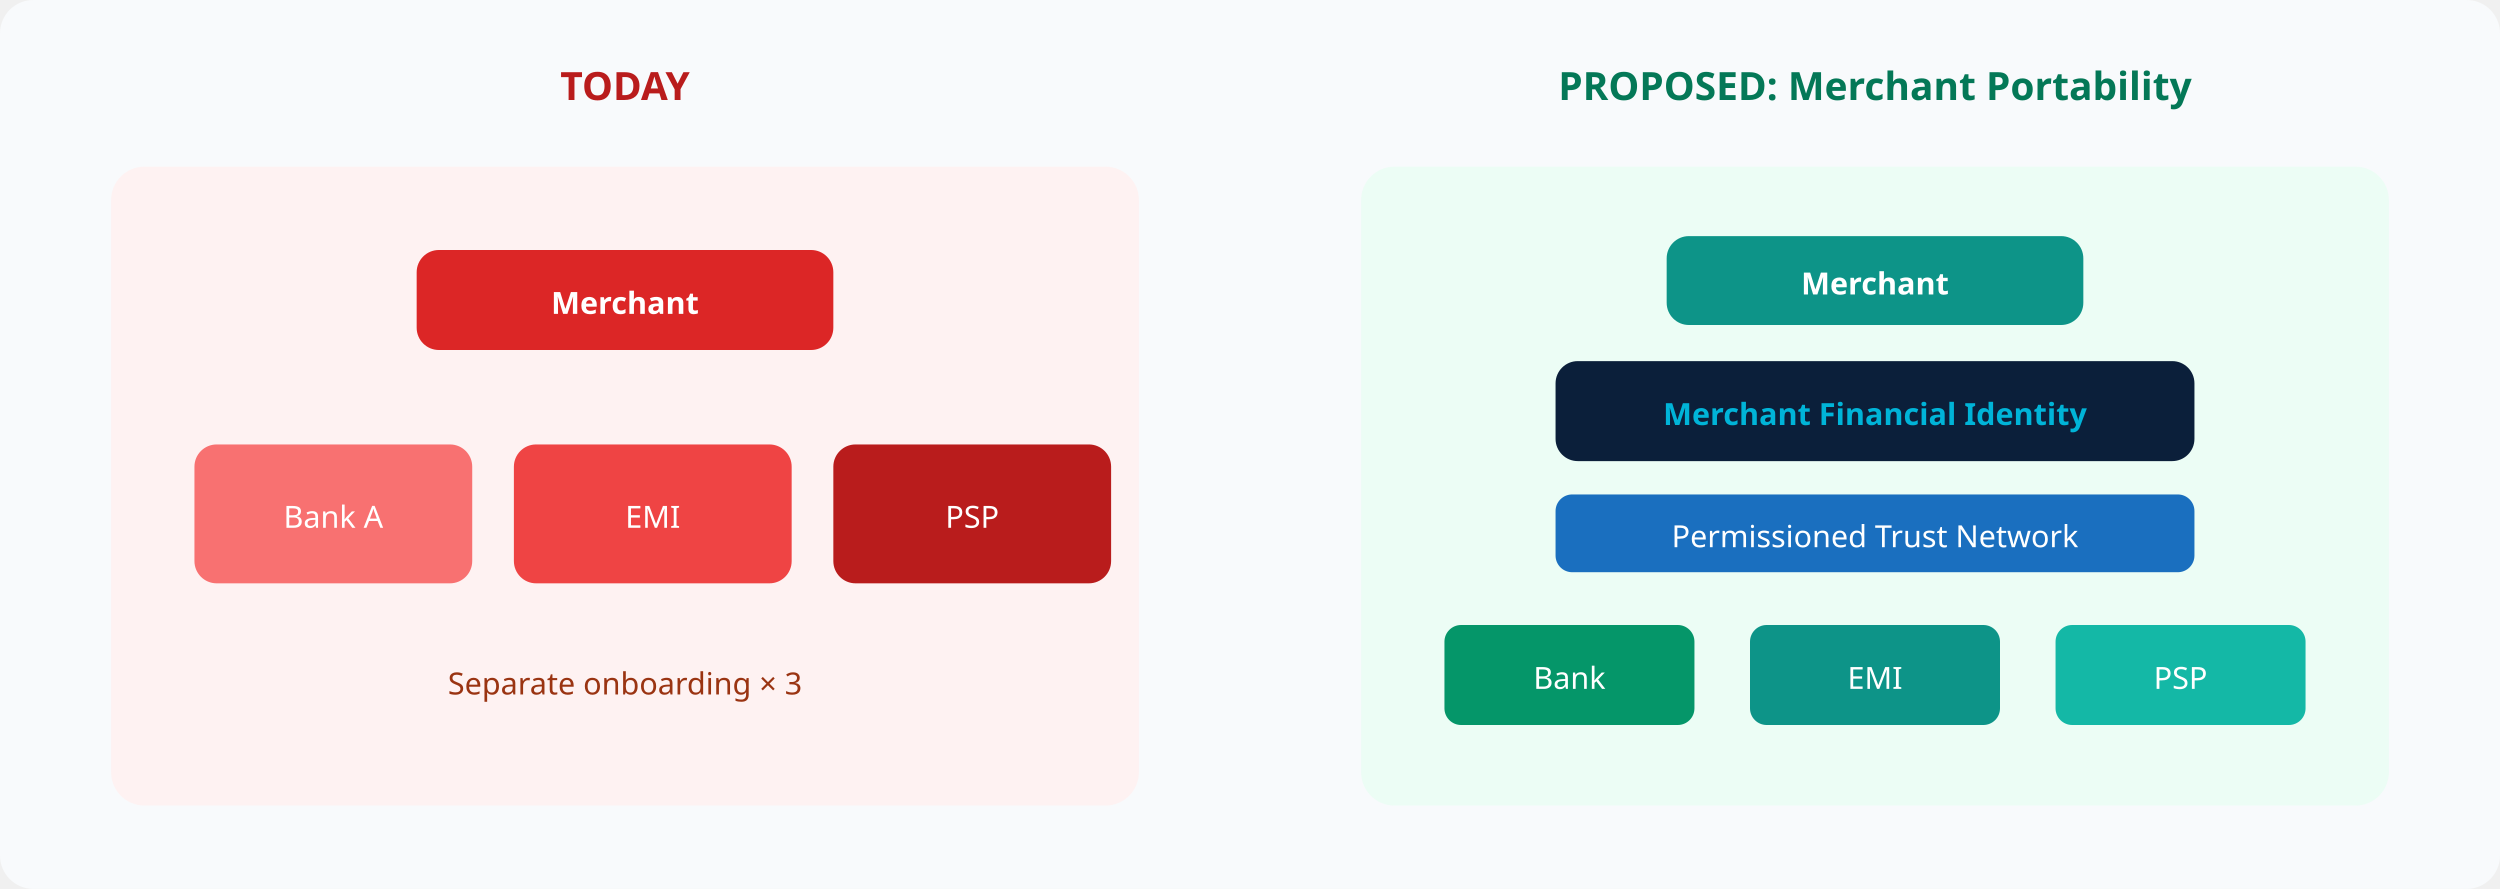
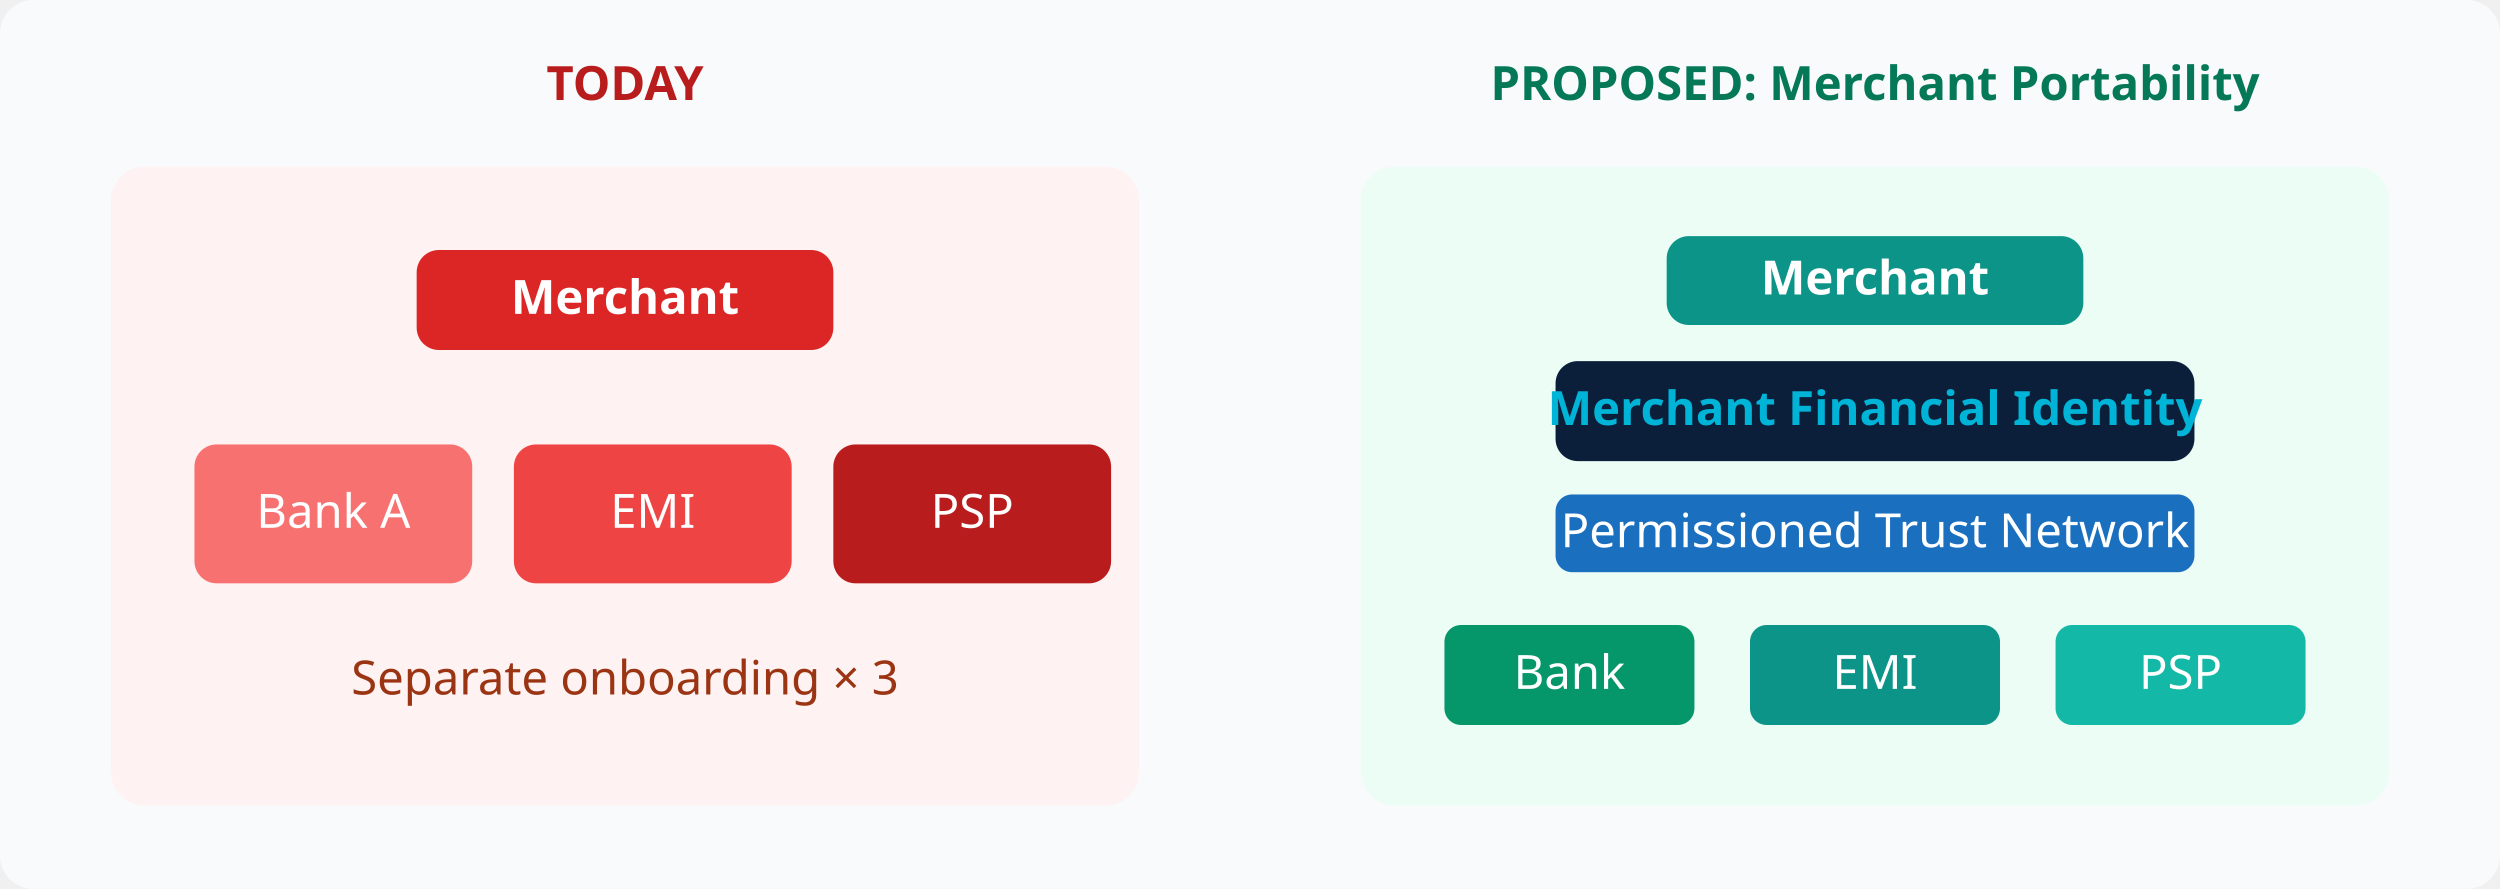
- <svg xmlns="http://www.w3.org/2000/svg" viewBox="0 0 900 320" role="img">
+ <svg xmlns="http://www.w3.org/2000/svg" width="2250" height="800" viewBox="0 0 900 320" role="img">
  <rect width="900" height="320" fill="#F8FAFC" rx="12" />
-   <text x="225" y="36" text-anchor="middle" font-family="DM Sans,sans-serif" font-size="14" font-weight="700" fill="#B91C1C">TODAY</text>
-   <text x="675" y="36" text-anchor="middle" font-family="DM Sans,sans-serif" font-size="14" font-weight="700" fill="#047857">PROPOSED: Merchant Portability</text>
-   <g font-family="DM Sans,sans-serif" font-size="11" text-anchor="middle">
+   <text x="225" y="36" text-anchor="middle" font-family="DM Sans,sans-serif" font-size="17" font-weight="700" fill="#B91C1C">TODAY</text>
+   <text x="675" y="36" text-anchor="middle" font-family="DM Sans,sans-serif" font-size="17" font-weight="700" fill="#047857">PROPOSED: Merchant Portability</text>
+   <g font-family="DM Sans,sans-serif" font-size="17" text-anchor="middle">
    <rect x="40" y="60" width="370" height="230" rx="12" fill="#FEF2F2" />
    <rect x="150" y="90" width="150" height="36" rx="8" fill="#DC2626" />
    <text x="225" y="113" fill="#fff" font-weight="700">Merchant</text>
    <rect x="70" y="160" width="100" height="50" rx="8" fill="#F87171" />
    <text x="120" y="190" fill="#fff">Bank A</text>
    <rect x="185" y="160" width="100" height="50" rx="8" fill="#EF4444" />
    <text x="235" y="190" fill="#fff">EMI</text>
    <rect x="300" y="160" width="100" height="50" rx="8" fill="#B91C1C" />
    <text x="350" y="190" fill="#fff">PSP</text>
    <text x="225" y="250" fill="#9A3412">Separate onboarding × 3</text>
    <rect x="490" y="60" width="370" height="230" rx="12" fill="#ECFDF5" />
    <rect x="600" y="85" width="150" height="32" rx="8" fill="#0D9488" />
    <text x="675" y="106" fill="#fff" font-weight="700">Merchant</text>
    <rect x="560" y="130" width="230" height="36" rx="8" fill="#0B1F3A" />
    <text x="675" y="153" fill="#00B4D8" font-weight="700">Merchant Financial Identity</text>
    <rect x="560" y="178" width="230" height="28" rx="6" fill="#1A6FBF" />
    <text x="675" y="197" fill="#fff">Permissioned Trust Network</text>
    <rect x="520" y="225" width="90" height="36" rx="6" fill="#059669" />
    <text x="565" y="248" fill="#fff">Bank</text>
    <rect x="630" y="225" width="90" height="36" rx="6" fill="#0D9488" />
    <text x="675" y="248" fill="#fff">EMI</text>
    <rect x="740" y="225" width="90" height="36" rx="6" fill="#14B8A6" />
    <text x="785" y="248" fill="#fff">PSP</text>
  </g>
</svg>
